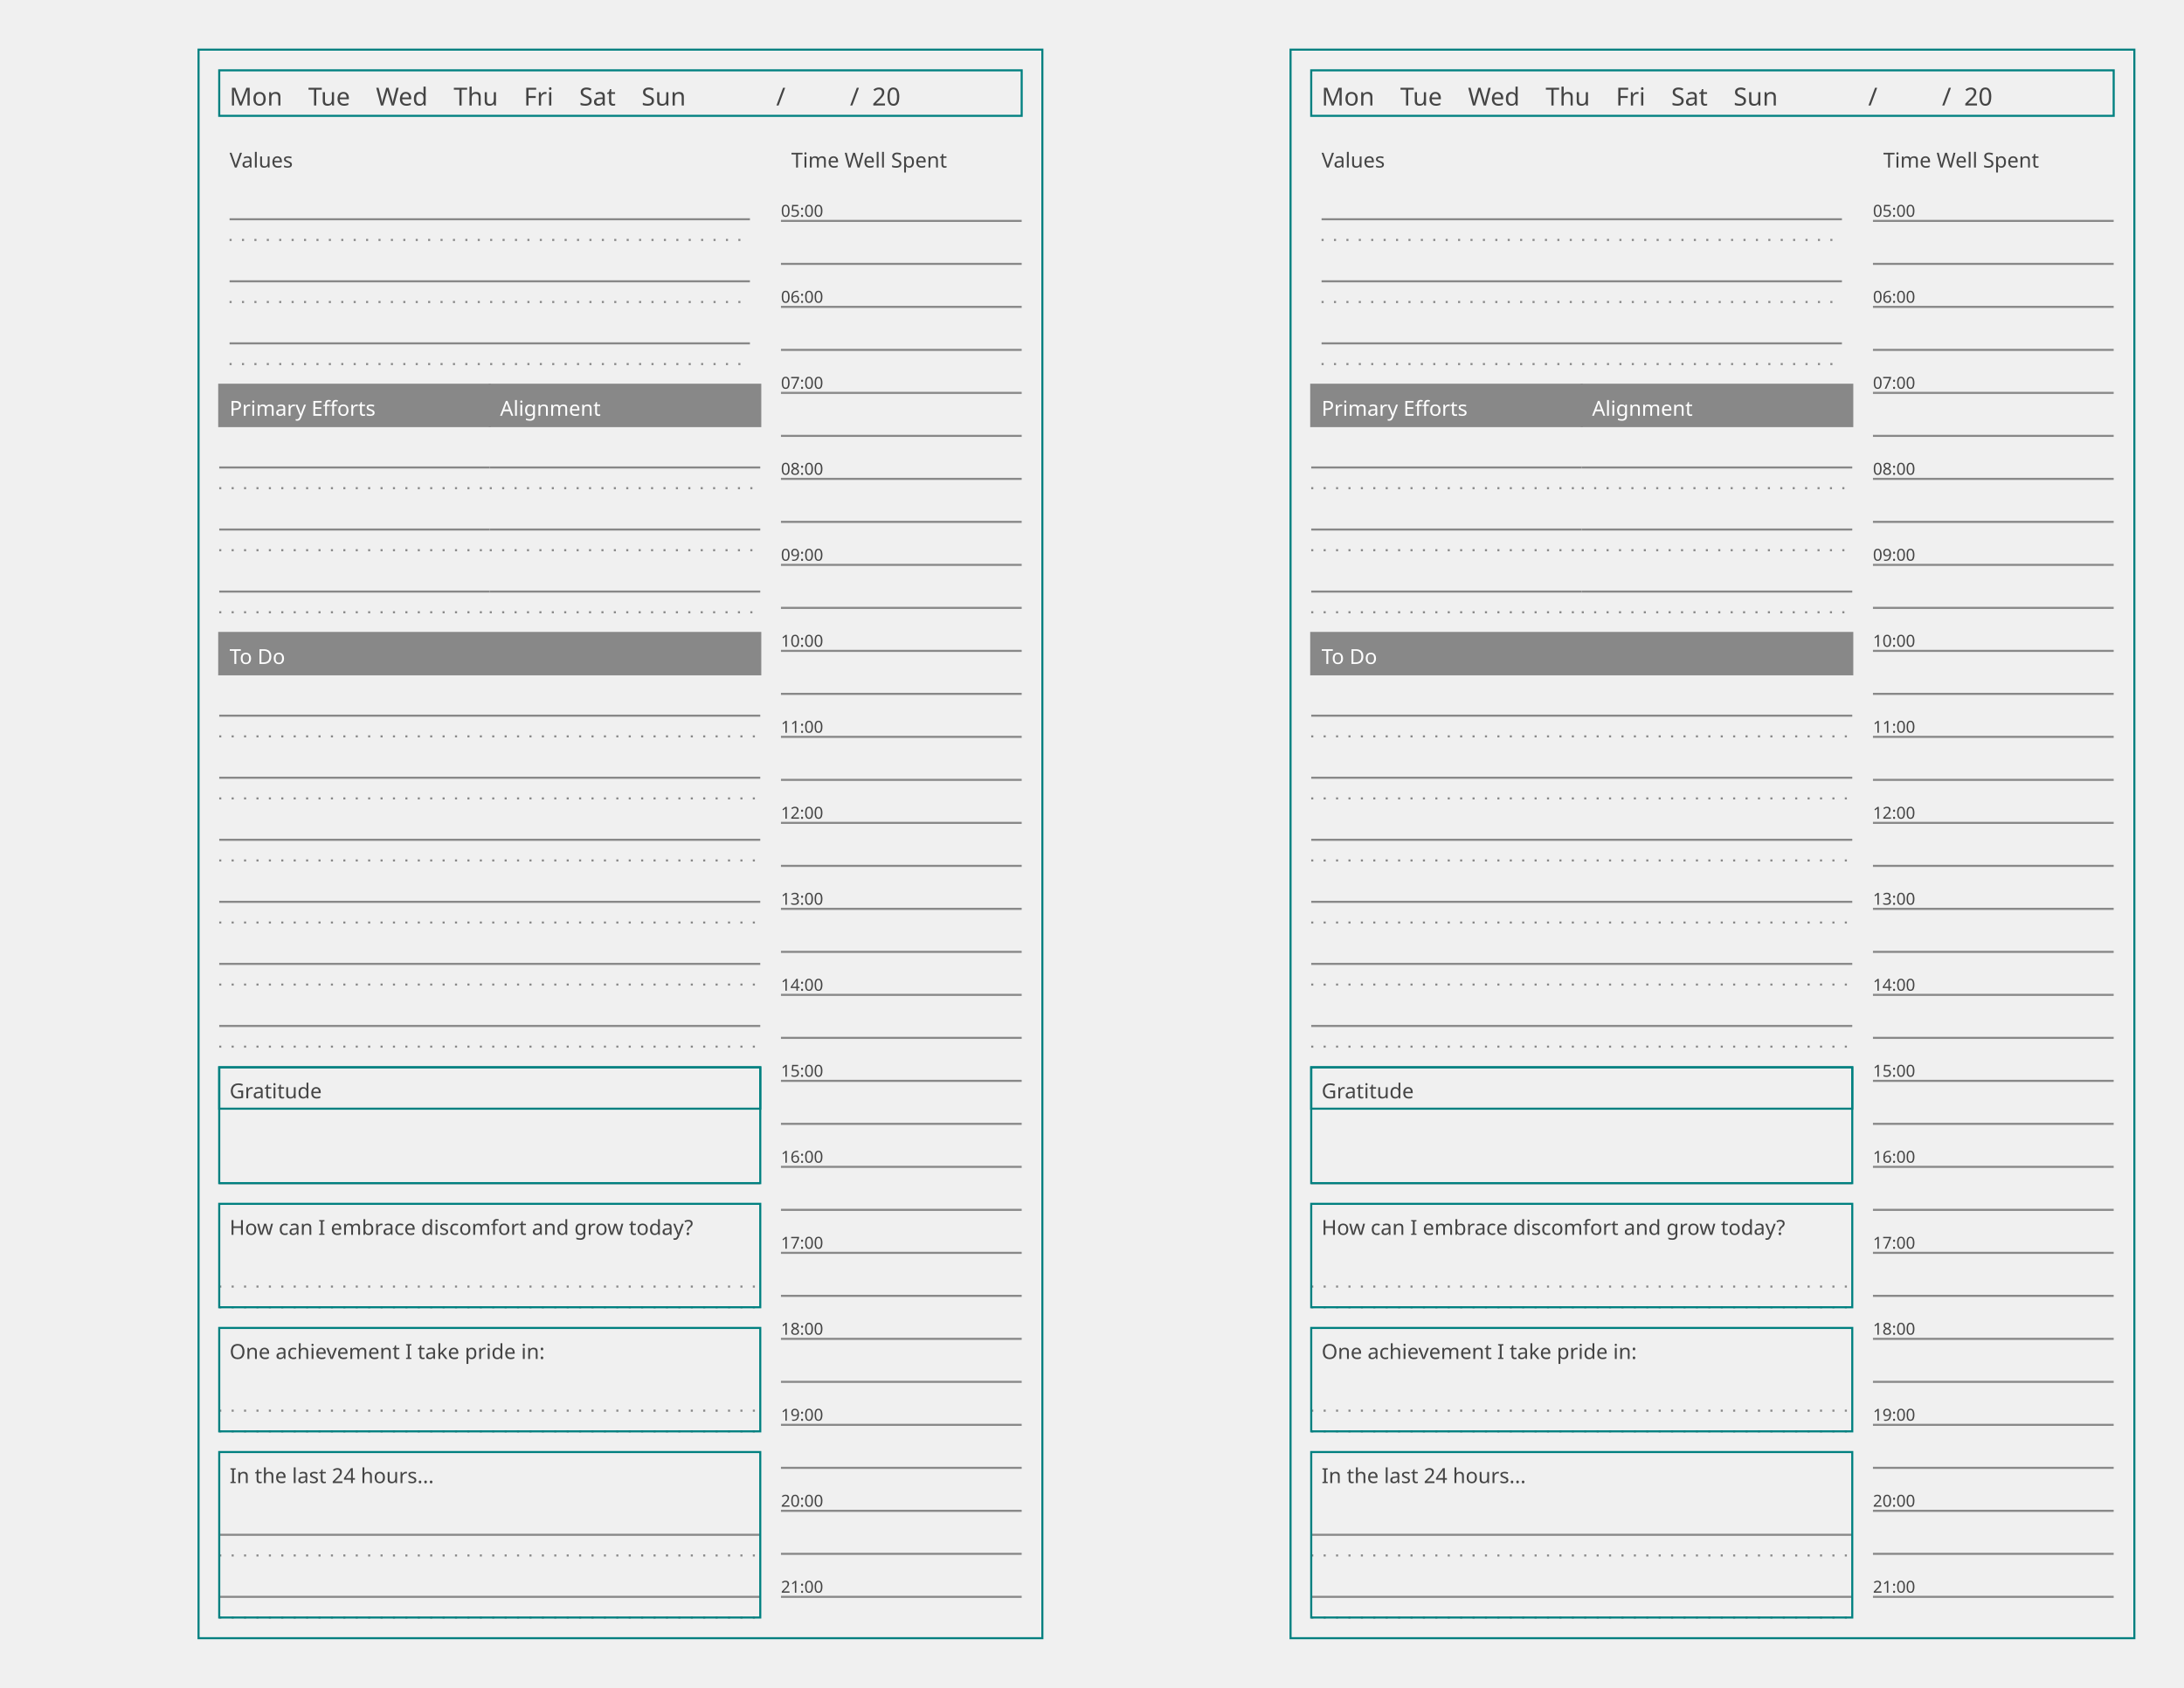
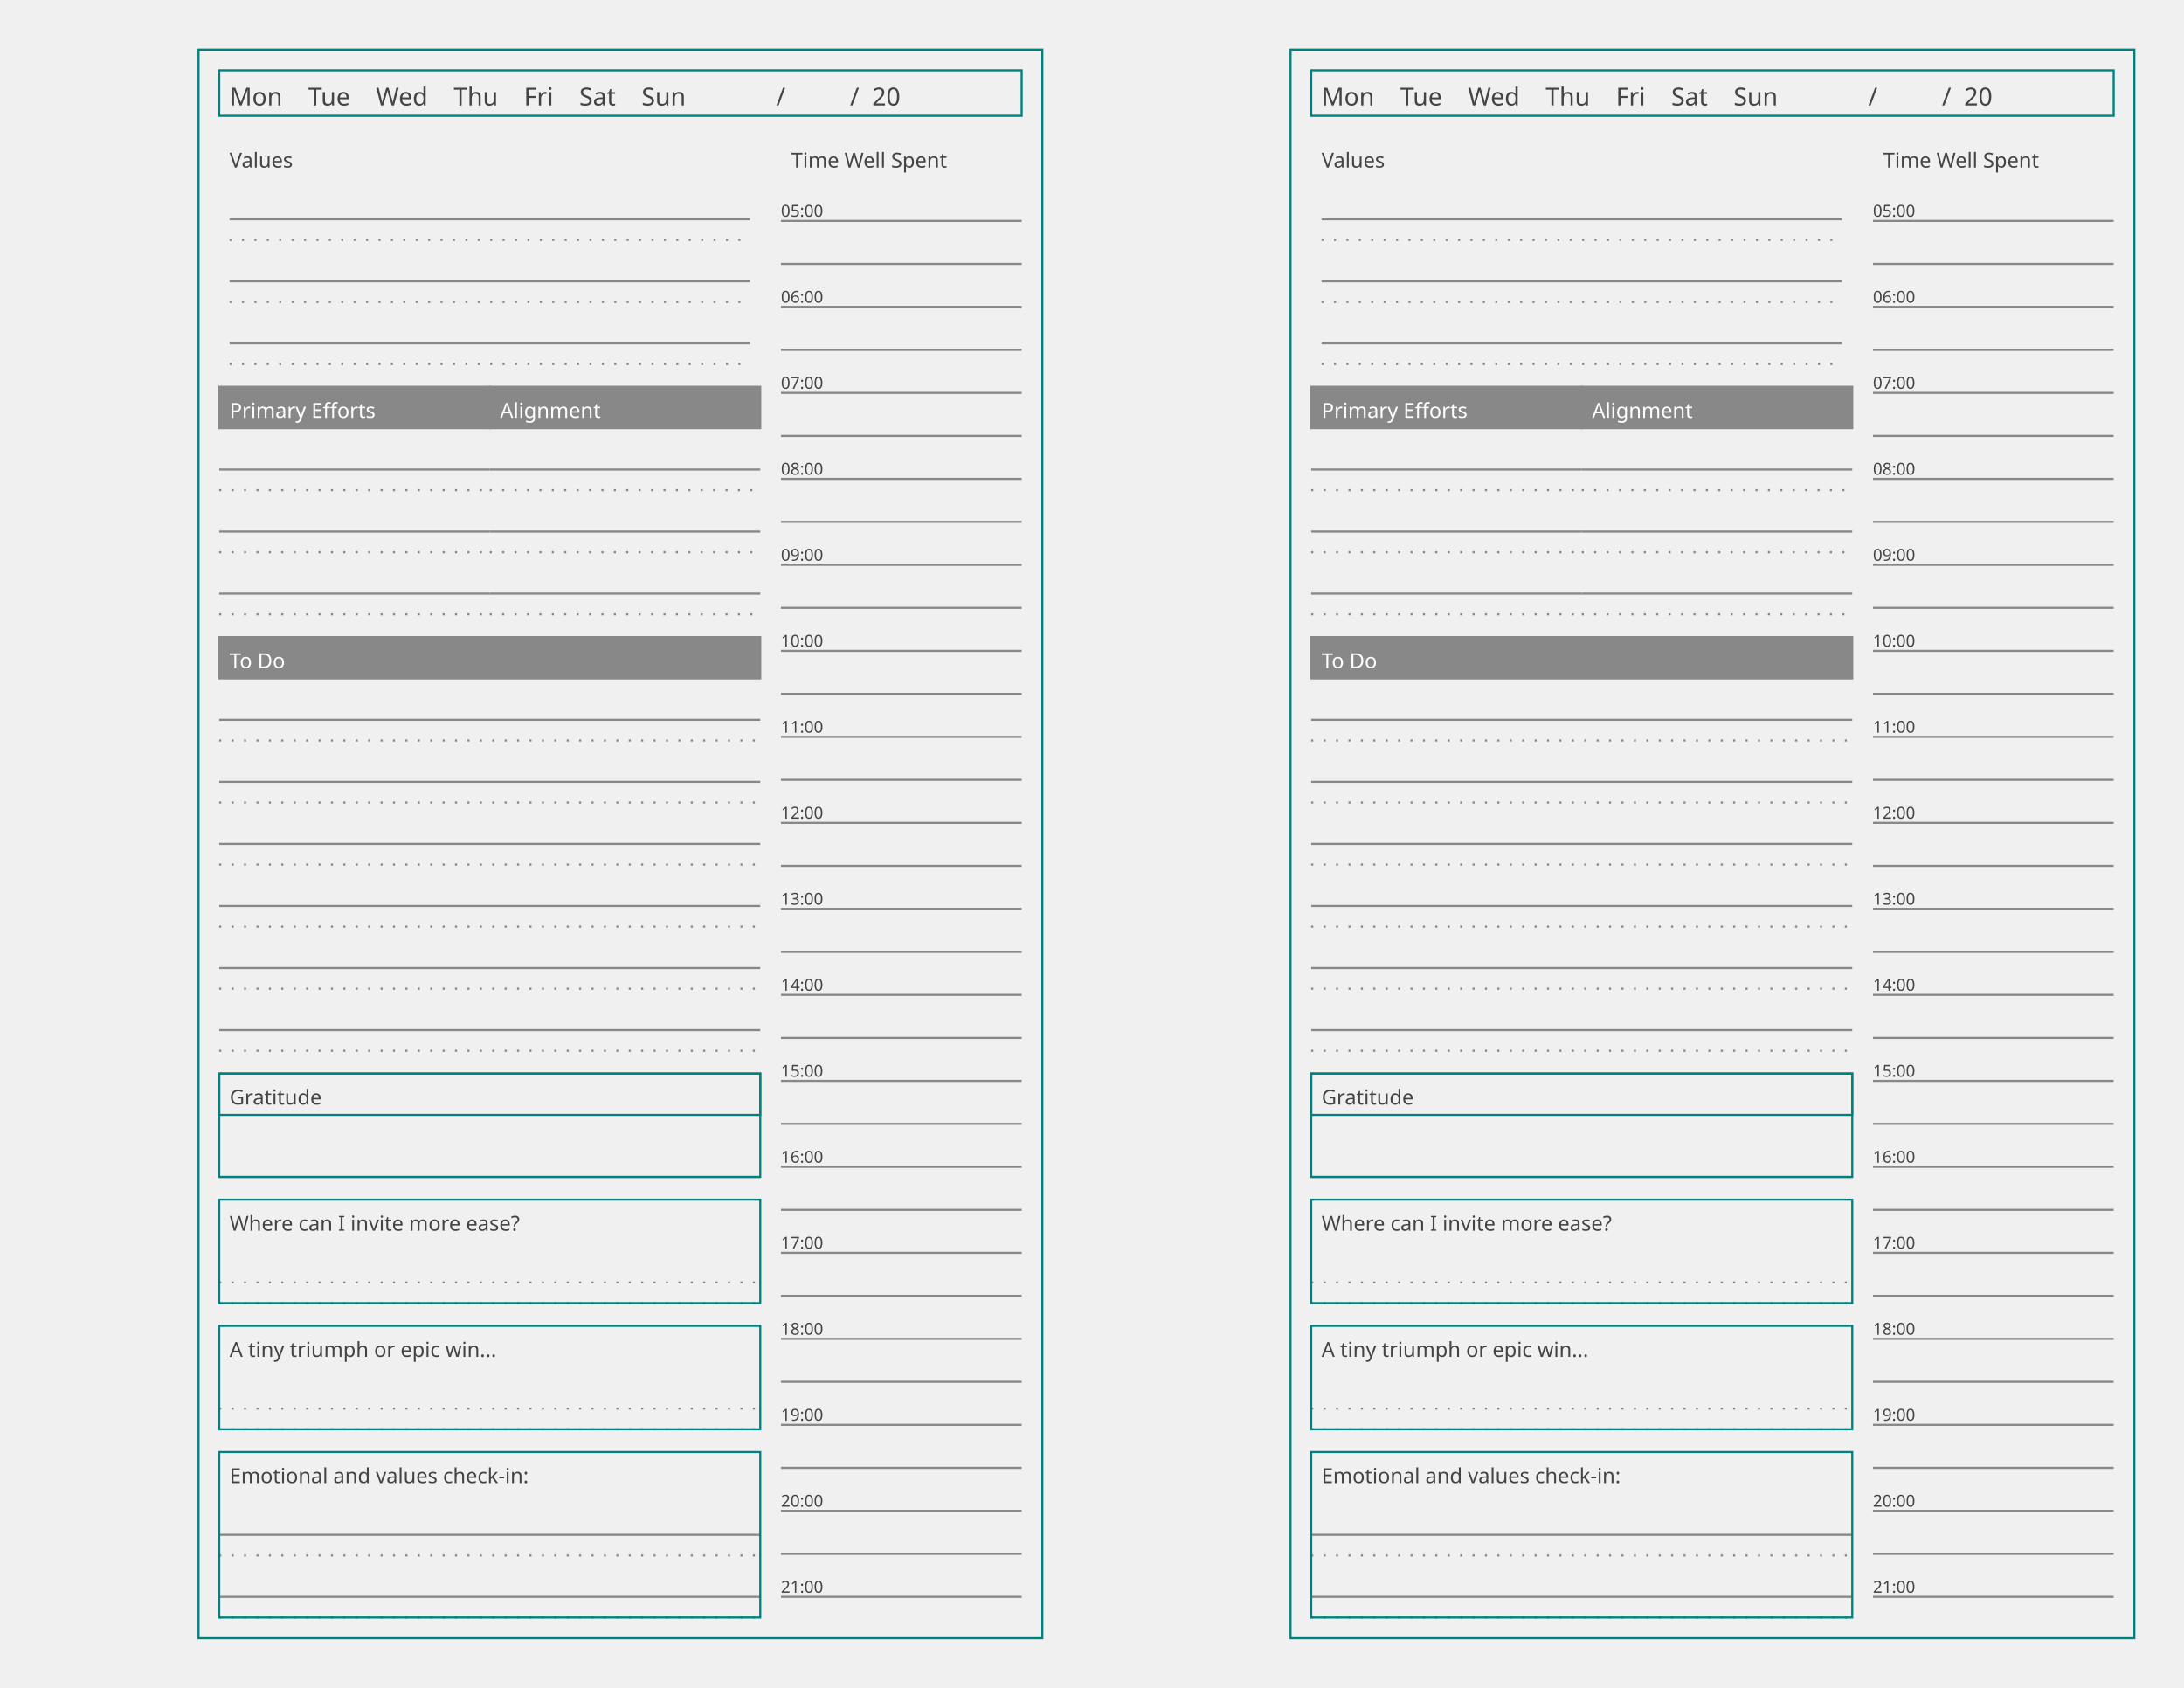
<svg xmlns="http://www.w3.org/2000/svg" baseProfile="tiny" height="8.5in" version="1.2" width="11in">
  <defs />
  <g transform="translate(96, 24.0)">
    <rect fill="none" height="768.0" stroke="#008080" width="408.0" x="0" y="0" />
    <g transform="translate(10, 10)">
      <rect fill="none" height="22" stroke="#008080" stroke-width="1" width="388.0" x="0" y="0" />
      <text alignment-baseline="text-after-edge" fill="#444444" font-family="Trebuchet MS" font-size="12" text-anchor="start" transform="translate(5,17)">Mon    Tue    Wed    Thu    Fri    Sat    Sun              /          /  20          </text>
    </g>
    <g transform="translate(10, 32)">
      <g transform="translate(0,10)">
        <g>
          <g transform="translate(0,0)">
            <text alignment-baseline="text-after-edge" fill="#444444" font-family="Ubuntu Mono" font-size="10" text-anchor="start" transform="translate(5,15)">Values</text>
          </g>
          <g transform="translate(0,20)">
            <g>
              <line stroke="#888888" stroke-dasharray="1,5" stroke-width="1" transform="translate(5,30.0)" x1="0" x2="251.6" y1="0" y2="0" />
              <line stroke="#888888" stroke-dasharray="1,5" stroke-width="1" transform="translate(5,60.0)" x1="0" x2="251.6" y1="0" y2="0" />
              <line stroke="#888888" stroke-dasharray="1,5" stroke-width="1" transform="translate(5,90.0)" x1="0" x2="251.6" y1="0" y2="0" />
            </g>
            <g>
              <line stroke="#888888" stroke-dasharray="1,0" stroke-width="1" transform="translate(5,20.0)" x1="0" x2="251.6" y1="0" y2="0" />
              <line stroke="#888888" stroke-dasharray="1,0" stroke-width="1" transform="translate(5,50.0)" x1="0" x2="251.6" y1="0" y2="0" />
              <line stroke="#888888" stroke-dasharray="1,0" stroke-width="1" transform="translate(5,80.0)" x1="0" x2="251.6" y1="0" y2="0" />
            </g>
          </g>
        </g>
      </g>
-       <g transform="translate(0,130)">
+       <g transform="translate(0,131.0)">
        <g>
          <g transform="translate(0,0)">
            <g>
              <g transform="translate(0,0)">
                <rect fill="#888888" height="20" stroke="#888888" stroke-width="1" width="130.8" x="0" y="0" />
                <text alignment-baseline="text-after-edge" fill="#ffffff" font-family="Trebuchet MS" font-size="10" text-anchor="start" transform="translate(5,15)">Primary Efforts</text>
              </g>
              <g transform="translate(0,20)">
                <g>
                  <line stroke="#888888" stroke-dasharray="1,5" stroke-width="1" transform="translate(0,30.0)" x1="0" x2="130.8" y1="0" y2="0" />
                  <line stroke="#888888" stroke-dasharray="1,5" stroke-width="1" transform="translate(0,60.0)" x1="0" x2="130.8" y1="0" y2="0" />
                  <line stroke="#888888" stroke-dasharray="1,5" stroke-width="1" transform="translate(0,90.0)" x1="0" x2="130.8" y1="0" y2="0" />
                </g>
                <g>
                  <line stroke="#888888" stroke-dasharray="1,0" stroke-width="1" transform="translate(0,20.0)" x1="0" x2="130.8" y1="0" y2="0" />
                  <line stroke="#888888" stroke-dasharray="1,0" stroke-width="1" transform="translate(0,50.0)" x1="0" x2="130.8" y1="0" y2="0" />
                  <line stroke="#888888" stroke-dasharray="1,0" stroke-width="1" transform="translate(0,80.0)" x1="0" x2="130.8" y1="0" y2="0" />
                </g>
              </g>
            </g>
          </g>
          <g transform="translate(130.8,0)">
            <g>
              <g transform="translate(0,0)">
                <rect fill="#888888" height="20" stroke="#888888" stroke-width="1" width="130.8" x="0" y="0" />
                <text alignment-baseline="text-after-edge" fill="#ffffff" font-family="Trebuchet MS" font-size="10" text-anchor="start" transform="translate(5,15)">Alignment</text>
              </g>
              <g transform="translate(0,20)">
                <g>
                  <line stroke="#888888" stroke-dasharray="1,5" stroke-width="1" transform="translate(0,30.0)" x1="0" x2="130.8" y1="0" y2="0" />
                  <line stroke="#888888" stroke-dasharray="1,5" stroke-width="1" transform="translate(0,60.0)" x1="0" x2="130.8" y1="0" y2="0" />
                  <line stroke="#888888" stroke-dasharray="1,5" stroke-width="1" transform="translate(0,90.0)" x1="0" x2="130.8" y1="0" y2="0" />
                </g>
                <g>
                  <line stroke="#888888" stroke-dasharray="1,0" stroke-width="1" transform="translate(0,20.0)" x1="0" x2="130.8" y1="0" y2="0" />
                  <line stroke="#888888" stroke-dasharray="1,0" stroke-width="1" transform="translate(0,50.0)" x1="0" x2="130.8" y1="0" y2="0" />
                  <line stroke="#888888" stroke-dasharray="1,0" stroke-width="1" transform="translate(0,80.0)" x1="0" x2="130.8" y1="0" y2="0" />
                </g>
              </g>
            </g>
          </g>
        </g>
      </g>
-       <g transform="translate(0,250)">
+       <g transform="translate(0,252.0)">
        <g>
          <g transform="translate(0,0)">
            <rect fill="#888888" height="20" stroke="#888888" stroke-width="1" width="261.6" x="0" y="0" />
            <text alignment-baseline="text-after-edge" fill="#ffffff" font-family="Ubuntu Mono" font-size="10" text-anchor="start" transform="translate(5,15)">To Do</text>
          </g>
          <g transform="translate(0,20)">
            <g>
              <line stroke="#888888" stroke-dasharray="1,5" stroke-width="1" transform="translate(0,30.0)" x1="0" x2="261.6" y1="0" y2="0" />
              <line stroke="#888888" stroke-dasharray="1,5" stroke-width="1" transform="translate(0,60.0)" x1="0" x2="261.6" y1="0" y2="0" />
              <line stroke="#888888" stroke-dasharray="1,5" stroke-width="1" transform="translate(0,90.0)" x1="0" x2="261.6" y1="0" y2="0" />
              <line stroke="#888888" stroke-dasharray="1,5" stroke-width="1" transform="translate(0,120.0)" x1="0" x2="261.6" y1="0" y2="0" />
              <line stroke="#888888" stroke-dasharray="1,5" stroke-width="1" transform="translate(0,150.0)" x1="0" x2="261.6" y1="0" y2="0" />
              <line stroke="#888888" stroke-dasharray="1,5" stroke-width="1" transform="translate(0,180.0)" x1="0" x2="261.6" y1="0" y2="0" />
            </g>
            <g>
              <line stroke="#888888" stroke-dasharray="1,0" stroke-width="1" transform="translate(0,20.0)" x1="0" x2="261.6" y1="0" y2="0" />
              <line stroke="#888888" stroke-dasharray="1,0" stroke-width="1" transform="translate(0,50.0)" x1="0" x2="261.6" y1="0" y2="0" />
              <line stroke="#888888" stroke-dasharray="1,0" stroke-width="1" transform="translate(0,80.0)" x1="0" x2="261.6" y1="0" y2="0" />
              <line stroke="#888888" stroke-dasharray="1,0" stroke-width="1" transform="translate(0,110.0)" x1="0" x2="261.6" y1="0" y2="0" />
              <line stroke="#888888" stroke-dasharray="1,0" stroke-width="1" transform="translate(0,140.0)" x1="0" x2="261.6" y1="0" y2="0" />
              <line stroke="#888888" stroke-dasharray="1,0" stroke-width="1" transform="translate(0,170.0)" x1="0" x2="261.6" y1="0" y2="0" />
            </g>
          </g>
        </g>
      </g>
-       <g transform="translate(0,460)">
+       <g transform="translate(0,463.0)">
        <g>
          <g transform="translate(0,0)">
            <rect fill="none" height="20" stroke="#008080" stroke-width="1" width="261.6" x="0" y="0" />
            <text alignment-baseline="text-after-edge" fill="#444444" font-family="Trebuchet MS" font-size="10" text-anchor="start" transform="translate(5,15)">Gratitude</text>
          </g>
          <g transform="translate(0,20)">
-             <line stroke="#888888" stroke-dasharray="1,0" stroke-width="1" transform="translate(0,36.0)" x1="0" x2="261.6" y1="0" y2="0" />
-           </g>
-         </g>
-         <rect fill="none" height="56.0" stroke="#008080" stroke-width="1" width="261.6" x="0" y="0" />
-       </g>
-       <g transform="translate(0,526.0)">
-         <g>
-           <g transform="translate(0,0)">
-             <text alignment-baseline="text-after-edge" fill="#444444" font-family="Ubuntu Mono" font-size="10" text-anchor="start" transform="translate(5,15)">How can I embrace discomfort and grow today?</text>
+             <line stroke="#888888" stroke-dasharray="1,0" stroke-width="1" transform="translate(0,30.0)" x1="0" x2="261.6" y1="0" y2="0" />
+           </g>
+         </g>
+         <rect fill="none" height="50" stroke="#008080" stroke-width="1" width="261.6" x="0" y="0" />
+       </g>
+       <g transform="translate(0,524.0)">
+         <g>
+           <g transform="translate(0,0)">
+             <text alignment-baseline="text-after-edge" fill="#444444" font-family="Ubuntu Mono" font-size="10" text-anchor="start" transform="translate(5,15)">Where can I invite more ease?</text>
          </g>
          <g transform="translate(0,20)">
            <g>
              <line stroke="#888888" stroke-dasharray="1,5" stroke-width="1" transform="translate(0,30.0)" x1="0" x2="261.6" y1="0" y2="0" />
            </g>
            <g>
              <line stroke="#888888" stroke-dasharray="1,5" stroke-width="1" transform="translate(0,20.0)" x1="0" x2="261.6" y1="0" y2="0" />
            </g>
          </g>
        </g>
        <rect fill="none" height="50" stroke="#008080" stroke-width="1" width="261.6" x="0" y="0" />
      </g>
-       <g transform="translate(0,586.0)">
-         <g>
-           <g transform="translate(0,0)">
-             <text alignment-baseline="text-after-edge" fill="#444444" font-family="Ubuntu Mono" font-size="10" text-anchor="start" transform="translate(5,15)">One achievement I take pride in:</text>
+       <g transform="translate(0,585.0)">
+         <g>
+           <g transform="translate(0,0)">
+             <text alignment-baseline="text-after-edge" fill="#444444" font-family="Ubuntu Mono" font-size="10" text-anchor="start" transform="translate(5,15)">A tiny triumph or epic win...</text>
          </g>
          <g transform="translate(0,20)">
            <g>
              <line stroke="#888888" stroke-dasharray="1,5" stroke-width="1" transform="translate(0,30.0)" x1="0" x2="261.6" y1="0" y2="0" />
            </g>
            <g>
              <line stroke="#888888" stroke-dasharray="1,5" stroke-width="1" transform="translate(0,20.0)" x1="0" x2="261.6" y1="0" y2="0" />
            </g>
          </g>
        </g>
        <rect fill="none" height="50" stroke="#008080" stroke-width="1" width="261.6" x="0" y="0" />
      </g>
      <g transform="translate(0,646.0)">
        <g>
          <g transform="translate(0,0)">
-             <text alignment-baseline="text-after-edge" fill="#444444" font-family="Ubuntu Mono" font-size="10" text-anchor="start" transform="translate(5,15)">In the last 24 hours...</text>
+             <text alignment-baseline="text-after-edge" fill="#444444" font-family="Ubuntu Mono" font-size="10" text-anchor="start" transform="translate(5,15)">Emotional and values check-in:</text>
          </g>
          <g transform="translate(0,20)">
            <g>
              <line stroke="#888888" stroke-dasharray="1,5" stroke-width="1" transform="translate(0,30.0)" x1="0" x2="261.6" y1="0" y2="0" />
              <line stroke="#888888" stroke-dasharray="1,5" stroke-width="1" transform="translate(0,60.0)" x1="0" x2="261.6" y1="0" y2="0" />
            </g>
            <g>
              <line stroke="#888888" stroke-dasharray="1,0" stroke-width="1" transform="translate(0,20.0)" x1="0" x2="261.6" y1="0" y2="0" />
              <line stroke="#888888" stroke-dasharray="1,0" stroke-width="1" transform="translate(0,50.0)" x1="0" x2="261.6" y1="0" y2="0" />
            </g>
          </g>
        </g>
        <rect fill="none" height="80" stroke="#008080" stroke-width="1" width="261.6" x="0" y="0" />
      </g>
    </g>
    <g transform="translate(281.6,32)">
      <g>
        <rect fill="none" height="20" stroke="none" width="116.4" x="0" y="10" />
        <text alignment-baseline="text-after-edge" fill="#444444" font-family="Ubuntu Mono" font-size="10" text-anchor="start" x="5" y="25">Time Well Spent</text>
      </g>
      <g>
        <text alignment-baseline="text-after-edge" fill="#444444" font-family="Ubuntu Mono" font-size="8" text-anchor="start" x="0" y="48.788">05:00</text>
        <line stroke="#888888" x1="0" x2="116.4" y1="50.788" y2="50.788" />
        <line stroke="#888888" x1="0" x2="116.4" y1="71.576" y2="71.576" />
        <text alignment-baseline="text-after-edge" fill="#444444" font-family="Ubuntu Mono" font-size="8" text-anchor="start" x="0" y="90.364">06:00</text>
        <line stroke="#888888" x1="0" x2="116.4" y1="92.364" y2="92.364" />
        <line stroke="#888888" x1="0" x2="116.4" y1="113.152" y2="113.152" />
        <text alignment-baseline="text-after-edge" fill="#444444" font-family="Ubuntu Mono" font-size="8" text-anchor="start" x="0" y="131.939">07:00</text>
        <line stroke="#888888" x1="0" x2="116.4" y1="133.939" y2="133.939" />
        <line stroke="#888888" x1="0" x2="116.4" y1="154.727" y2="154.727" />
        <text alignment-baseline="text-after-edge" fill="#444444" font-family="Ubuntu Mono" font-size="8" text-anchor="start" x="0" y="173.515">08:00</text>
        <line stroke="#888888" x1="0" x2="116.4" y1="175.515" y2="175.515" />
        <line stroke="#888888" x1="0" x2="116.4" y1="196.303" y2="196.303" />
        <text alignment-baseline="text-after-edge" fill="#444444" font-family="Ubuntu Mono" font-size="8" text-anchor="start" x="0" y="215.091">09:00</text>
        <line stroke="#888888" x1="0" x2="116.4" y1="217.091" y2="217.091" />
        <line stroke="#888888" x1="0" x2="116.4" y1="237.879" y2="237.879" />
        <text alignment-baseline="text-after-edge" fill="#444444" font-family="Ubuntu Mono" font-size="8" text-anchor="start" x="0" y="256.667">10:00</text>
        <line stroke="#888888" x1="0" x2="116.4" y1="258.667" y2="258.667" />
        <line stroke="#888888" x1="0" x2="116.4" y1="279.455" y2="279.455" />
        <text alignment-baseline="text-after-edge" fill="#444444" font-family="Ubuntu Mono" font-size="8" text-anchor="start" x="0" y="298.242">11:00</text>
        <line stroke="#888888" x1="0" x2="116.4" y1="300.242" y2="300.242" />
        <line stroke="#888888" x1="0" x2="116.4" y1="321.03" y2="321.03" />
        <text alignment-baseline="text-after-edge" fill="#444444" font-family="Ubuntu Mono" font-size="8" text-anchor="start" x="0" y="339.818">12:00</text>
        <line stroke="#888888" x1="0" x2="116.4" y1="341.818" y2="341.818" />
        <line stroke="#888888" x1="0" x2="116.4" y1="362.606" y2="362.606" />
        <text alignment-baseline="text-after-edge" fill="#444444" font-family="Ubuntu Mono" font-size="8" text-anchor="start" x="0" y="381.394">13:00</text>
        <line stroke="#888888" x1="0" x2="116.4" y1="383.394" y2="383.394" />
        <line stroke="#888888" x1="0" x2="116.4" y1="404.182" y2="404.182" />
        <text alignment-baseline="text-after-edge" fill="#444444" font-family="Ubuntu Mono" font-size="8" text-anchor="start" x="0" y="422.97">14:00</text>
        <line stroke="#888888" x1="0" x2="116.4" y1="424.97" y2="424.97" />
        <line stroke="#888888" x1="0" x2="116.4" y1="445.758" y2="445.758" />
        <text alignment-baseline="text-after-edge" fill="#444444" font-family="Ubuntu Mono" font-size="8" text-anchor="start" x="0" y="464.545">15:00</text>
        <line stroke="#888888" x1="0" x2="116.4" y1="466.545" y2="466.545" />
        <line stroke="#888888" x1="0" x2="116.4" y1="487.333" y2="487.333" />
        <text alignment-baseline="text-after-edge" fill="#444444" font-family="Ubuntu Mono" font-size="8" text-anchor="start" x="0" y="506.121">16:00</text>
        <line stroke="#888888" x1="0" x2="116.4" y1="508.121" y2="508.121" />
        <line stroke="#888888" x1="0" x2="116.4" y1="528.909" y2="528.909" />
        <text alignment-baseline="text-after-edge" fill="#444444" font-family="Ubuntu Mono" font-size="8" text-anchor="start" x="0" y="547.697">17:00</text>
        <line stroke="#888888" x1="0" x2="116.4" y1="549.697" y2="549.697" />
        <line stroke="#888888" x1="0" x2="116.4" y1="570.485" y2="570.485" />
        <text alignment-baseline="text-after-edge" fill="#444444" font-family="Ubuntu Mono" font-size="8" text-anchor="start" x="0" y="589.273">18:00</text>
        <line stroke="#888888" x1="0" x2="116.4" y1="591.273" y2="591.273" />
        <line stroke="#888888" x1="0" x2="116.4" y1="612.061" y2="612.061" />
        <text alignment-baseline="text-after-edge" fill="#444444" font-family="Ubuntu Mono" font-size="8" text-anchor="start" x="0" y="630.848">19:00</text>
        <line stroke="#888888" x1="0" x2="116.4" y1="632.848" y2="632.848" />
        <line stroke="#888888" x1="0" x2="116.4" y1="653.636" y2="653.636" />
        <text alignment-baseline="text-after-edge" fill="#444444" font-family="Ubuntu Mono" font-size="8" text-anchor="start" x="0" y="672.424">20:00</text>
        <line stroke="#888888" x1="0" x2="116.4" y1="674.424" y2="674.424" />
        <line stroke="#888888" x1="0" x2="116.4" y1="695.212" y2="695.212" />
        <text alignment-baseline="text-after-edge" fill="#444444" font-family="Ubuntu Mono" font-size="8" text-anchor="start" x="0" y="714.0">21:00</text>
        <line stroke="#888888" x1="0" x2="116.4" y1="716.0" y2="716.0" />
      </g>
    </g>
  </g>
  <g transform="translate(624.0, 24.0)">
    <rect fill="none" height="768.0" stroke="#008080" width="408.0" x="0" y="0" />
    <g transform="translate(10, 10)">
      <rect fill="none" height="22" stroke="#008080" stroke-width="1" width="388.0" x="0" y="0" />
      <text alignment-baseline="text-after-edge" fill="#444444" font-family="Trebuchet MS" font-size="12" text-anchor="start" transform="translate(5,17)">Mon    Tue    Wed    Thu    Fri    Sat    Sun              /          /  20          </text>
    </g>
    <g transform="translate(10, 32)">
      <g transform="translate(0,10)">
        <g>
          <g transform="translate(0,0)">
            <text alignment-baseline="text-after-edge" fill="#444444" font-family="Ubuntu Mono" font-size="10" text-anchor="start" transform="translate(5,15)">Values</text>
          </g>
          <g transform="translate(0,20)">
            <g>
              <line stroke="#888888" stroke-dasharray="1,5" stroke-width="1" transform="translate(5,30.0)" x1="0" x2="251.6" y1="0" y2="0" />
              <line stroke="#888888" stroke-dasharray="1,5" stroke-width="1" transform="translate(5,60.0)" x1="0" x2="251.6" y1="0" y2="0" />
              <line stroke="#888888" stroke-dasharray="1,5" stroke-width="1" transform="translate(5,90.0)" x1="0" x2="251.6" y1="0" y2="0" />
            </g>
            <g>
              <line stroke="#888888" stroke-dasharray="1,0" stroke-width="1" transform="translate(5,20.0)" x1="0" x2="251.6" y1="0" y2="0" />
              <line stroke="#888888" stroke-dasharray="1,0" stroke-width="1" transform="translate(5,50.0)" x1="0" x2="251.6" y1="0" y2="0" />
              <line stroke="#888888" stroke-dasharray="1,0" stroke-width="1" transform="translate(5,80.0)" x1="0" x2="251.6" y1="0" y2="0" />
            </g>
          </g>
        </g>
      </g>
-       <g transform="translate(0,130)">
+       <g transform="translate(0,131.0)">
        <g>
          <g transform="translate(0,0)">
            <g>
              <g transform="translate(0,0)">
                <rect fill="#888888" height="20" stroke="#888888" stroke-width="1" width="130.8" x="0" y="0" />
                <text alignment-baseline="text-after-edge" fill="#ffffff" font-family="Trebuchet MS" font-size="10" text-anchor="start" transform="translate(5,15)">Primary Efforts</text>
              </g>
              <g transform="translate(0,20)">
                <g>
                  <line stroke="#888888" stroke-dasharray="1,5" stroke-width="1" transform="translate(0,30.0)" x1="0" x2="130.8" y1="0" y2="0" />
                  <line stroke="#888888" stroke-dasharray="1,5" stroke-width="1" transform="translate(0,60.0)" x1="0" x2="130.8" y1="0" y2="0" />
                  <line stroke="#888888" stroke-dasharray="1,5" stroke-width="1" transform="translate(0,90.0)" x1="0" x2="130.8" y1="0" y2="0" />
                </g>
                <g>
                  <line stroke="#888888" stroke-dasharray="1,0" stroke-width="1" transform="translate(0,20.0)" x1="0" x2="130.8" y1="0" y2="0" />
                  <line stroke="#888888" stroke-dasharray="1,0" stroke-width="1" transform="translate(0,50.0)" x1="0" x2="130.8" y1="0" y2="0" />
                  <line stroke="#888888" stroke-dasharray="1,0" stroke-width="1" transform="translate(0,80.0)" x1="0" x2="130.8" y1="0" y2="0" />
                </g>
              </g>
            </g>
          </g>
          <g transform="translate(130.8,0)">
            <g>
              <g transform="translate(0,0)">
                <rect fill="#888888" height="20" stroke="#888888" stroke-width="1" width="130.8" x="0" y="0" />
                <text alignment-baseline="text-after-edge" fill="#ffffff" font-family="Trebuchet MS" font-size="10" text-anchor="start" transform="translate(5,15)">Alignment</text>
              </g>
              <g transform="translate(0,20)">
                <g>
                  <line stroke="#888888" stroke-dasharray="1,5" stroke-width="1" transform="translate(0,30.0)" x1="0" x2="130.8" y1="0" y2="0" />
                  <line stroke="#888888" stroke-dasharray="1,5" stroke-width="1" transform="translate(0,60.0)" x1="0" x2="130.8" y1="0" y2="0" />
                  <line stroke="#888888" stroke-dasharray="1,5" stroke-width="1" transform="translate(0,90.0)" x1="0" x2="130.8" y1="0" y2="0" />
                </g>
                <g>
                  <line stroke="#888888" stroke-dasharray="1,0" stroke-width="1" transform="translate(0,20.0)" x1="0" x2="130.8" y1="0" y2="0" />
                  <line stroke="#888888" stroke-dasharray="1,0" stroke-width="1" transform="translate(0,50.0)" x1="0" x2="130.8" y1="0" y2="0" />
                  <line stroke="#888888" stroke-dasharray="1,0" stroke-width="1" transform="translate(0,80.0)" x1="0" x2="130.8" y1="0" y2="0" />
                </g>
              </g>
            </g>
          </g>
        </g>
      </g>
-       <g transform="translate(0,250)">
+       <g transform="translate(0,252.0)">
        <g>
          <g transform="translate(0,0)">
            <rect fill="#888888" height="20" stroke="#888888" stroke-width="1" width="261.6" x="0" y="0" />
            <text alignment-baseline="text-after-edge" fill="#ffffff" font-family="Ubuntu Mono" font-size="10" text-anchor="start" transform="translate(5,15)">To Do</text>
          </g>
          <g transform="translate(0,20)">
            <g>
              <line stroke="#888888" stroke-dasharray="1,5" stroke-width="1" transform="translate(0,30.0)" x1="0" x2="261.6" y1="0" y2="0" />
              <line stroke="#888888" stroke-dasharray="1,5" stroke-width="1" transform="translate(0,60.0)" x1="0" x2="261.6" y1="0" y2="0" />
              <line stroke="#888888" stroke-dasharray="1,5" stroke-width="1" transform="translate(0,90.0)" x1="0" x2="261.6" y1="0" y2="0" />
              <line stroke="#888888" stroke-dasharray="1,5" stroke-width="1" transform="translate(0,120.0)" x1="0" x2="261.6" y1="0" y2="0" />
              <line stroke="#888888" stroke-dasharray="1,5" stroke-width="1" transform="translate(0,150.0)" x1="0" x2="261.6" y1="0" y2="0" />
              <line stroke="#888888" stroke-dasharray="1,5" stroke-width="1" transform="translate(0,180.0)" x1="0" x2="261.6" y1="0" y2="0" />
            </g>
            <g>
              <line stroke="#888888" stroke-dasharray="1,0" stroke-width="1" transform="translate(0,20.0)" x1="0" x2="261.6" y1="0" y2="0" />
              <line stroke="#888888" stroke-dasharray="1,0" stroke-width="1" transform="translate(0,50.0)" x1="0" x2="261.6" y1="0" y2="0" />
              <line stroke="#888888" stroke-dasharray="1,0" stroke-width="1" transform="translate(0,80.0)" x1="0" x2="261.6" y1="0" y2="0" />
              <line stroke="#888888" stroke-dasharray="1,0" stroke-width="1" transform="translate(0,110.0)" x1="0" x2="261.6" y1="0" y2="0" />
              <line stroke="#888888" stroke-dasharray="1,0" stroke-width="1" transform="translate(0,140.0)" x1="0" x2="261.6" y1="0" y2="0" />
              <line stroke="#888888" stroke-dasharray="1,0" stroke-width="1" transform="translate(0,170.0)" x1="0" x2="261.6" y1="0" y2="0" />
            </g>
          </g>
        </g>
      </g>
-       <g transform="translate(0,460)">
+       <g transform="translate(0,463.0)">
        <g>
          <g transform="translate(0,0)">
            <rect fill="none" height="20" stroke="#008080" stroke-width="1" width="261.6" x="0" y="0" />
            <text alignment-baseline="text-after-edge" fill="#444444" font-family="Trebuchet MS" font-size="10" text-anchor="start" transform="translate(5,15)">Gratitude</text>
          </g>
          <g transform="translate(0,20)">
-             <line stroke="#888888" stroke-dasharray="1,0" stroke-width="1" transform="translate(0,36.0)" x1="0" x2="261.6" y1="0" y2="0" />
-           </g>
-         </g>
-         <rect fill="none" height="56.0" stroke="#008080" stroke-width="1" width="261.6" x="0" y="0" />
-       </g>
-       <g transform="translate(0,526.0)">
-         <g>
-           <g transform="translate(0,0)">
-             <text alignment-baseline="text-after-edge" fill="#444444" font-family="Ubuntu Mono" font-size="10" text-anchor="start" transform="translate(5,15)">How can I embrace discomfort and grow today?</text>
+             <line stroke="#888888" stroke-dasharray="1,0" stroke-width="1" transform="translate(0,30.0)" x1="0" x2="261.6" y1="0" y2="0" />
+           </g>
+         </g>
+         <rect fill="none" height="50" stroke="#008080" stroke-width="1" width="261.6" x="0" y="0" />
+       </g>
+       <g transform="translate(0,524.0)">
+         <g>
+           <g transform="translate(0,0)">
+             <text alignment-baseline="text-after-edge" fill="#444444" font-family="Ubuntu Mono" font-size="10" text-anchor="start" transform="translate(5,15)">Where can I invite more ease?</text>
          </g>
          <g transform="translate(0,20)">
            <g>
              <line stroke="#888888" stroke-dasharray="1,5" stroke-width="1" transform="translate(0,30.0)" x1="0" x2="261.6" y1="0" y2="0" />
            </g>
            <g>
              <line stroke="#888888" stroke-dasharray="1,5" stroke-width="1" transform="translate(0,20.0)" x1="0" x2="261.6" y1="0" y2="0" />
            </g>
          </g>
        </g>
        <rect fill="none" height="50" stroke="#008080" stroke-width="1" width="261.6" x="0" y="0" />
      </g>
-       <g transform="translate(0,586.0)">
-         <g>
-           <g transform="translate(0,0)">
-             <text alignment-baseline="text-after-edge" fill="#444444" font-family="Ubuntu Mono" font-size="10" text-anchor="start" transform="translate(5,15)">One achievement I take pride in:</text>
+       <g transform="translate(0,585.0)">
+         <g>
+           <g transform="translate(0,0)">
+             <text alignment-baseline="text-after-edge" fill="#444444" font-family="Ubuntu Mono" font-size="10" text-anchor="start" transform="translate(5,15)">A tiny triumph or epic win...</text>
          </g>
          <g transform="translate(0,20)">
            <g>
              <line stroke="#888888" stroke-dasharray="1,5" stroke-width="1" transform="translate(0,30.0)" x1="0" x2="261.6" y1="0" y2="0" />
            </g>
            <g>
              <line stroke="#888888" stroke-dasharray="1,5" stroke-width="1" transform="translate(0,20.0)" x1="0" x2="261.6" y1="0" y2="0" />
            </g>
          </g>
        </g>
        <rect fill="none" height="50" stroke="#008080" stroke-width="1" width="261.6" x="0" y="0" />
      </g>
      <g transform="translate(0,646.0)">
        <g>
          <g transform="translate(0,0)">
-             <text alignment-baseline="text-after-edge" fill="#444444" font-family="Ubuntu Mono" font-size="10" text-anchor="start" transform="translate(5,15)">In the last 24 hours...</text>
+             <text alignment-baseline="text-after-edge" fill="#444444" font-family="Ubuntu Mono" font-size="10" text-anchor="start" transform="translate(5,15)">Emotional and values check-in:</text>
          </g>
          <g transform="translate(0,20)">
            <g>
              <line stroke="#888888" stroke-dasharray="1,5" stroke-width="1" transform="translate(0,30.0)" x1="0" x2="261.6" y1="0" y2="0" />
              <line stroke="#888888" stroke-dasharray="1,5" stroke-width="1" transform="translate(0,60.0)" x1="0" x2="261.6" y1="0" y2="0" />
            </g>
            <g>
              <line stroke="#888888" stroke-dasharray="1,0" stroke-width="1" transform="translate(0,20.0)" x1="0" x2="261.6" y1="0" y2="0" />
              <line stroke="#888888" stroke-dasharray="1,0" stroke-width="1" transform="translate(0,50.0)" x1="0" x2="261.6" y1="0" y2="0" />
            </g>
          </g>
        </g>
        <rect fill="none" height="80" stroke="#008080" stroke-width="1" width="261.6" x="0" y="0" />
      </g>
    </g>
    <g transform="translate(281.6,32)">
      <g>
        <rect fill="none" height="20" stroke="none" width="116.4" x="0" y="10" />
        <text alignment-baseline="text-after-edge" fill="#444444" font-family="Ubuntu Mono" font-size="10" text-anchor="start" x="5" y="25">Time Well Spent</text>
      </g>
      <g>
        <text alignment-baseline="text-after-edge" fill="#444444" font-family="Ubuntu Mono" font-size="8" text-anchor="start" x="0" y="48.788">05:00</text>
        <line stroke="#888888" x1="0" x2="116.4" y1="50.788" y2="50.788" />
        <line stroke="#888888" x1="0" x2="116.4" y1="71.576" y2="71.576" />
        <text alignment-baseline="text-after-edge" fill="#444444" font-family="Ubuntu Mono" font-size="8" text-anchor="start" x="0" y="90.364">06:00</text>
        <line stroke="#888888" x1="0" x2="116.4" y1="92.364" y2="92.364" />
        <line stroke="#888888" x1="0" x2="116.4" y1="113.152" y2="113.152" />
        <text alignment-baseline="text-after-edge" fill="#444444" font-family="Ubuntu Mono" font-size="8" text-anchor="start" x="0" y="131.939">07:00</text>
        <line stroke="#888888" x1="0" x2="116.4" y1="133.939" y2="133.939" />
        <line stroke="#888888" x1="0" x2="116.4" y1="154.727" y2="154.727" />
        <text alignment-baseline="text-after-edge" fill="#444444" font-family="Ubuntu Mono" font-size="8" text-anchor="start" x="0" y="173.515">08:00</text>
        <line stroke="#888888" x1="0" x2="116.4" y1="175.515" y2="175.515" />
        <line stroke="#888888" x1="0" x2="116.4" y1="196.303" y2="196.303" />
        <text alignment-baseline="text-after-edge" fill="#444444" font-family="Ubuntu Mono" font-size="8" text-anchor="start" x="0" y="215.091">09:00</text>
        <line stroke="#888888" x1="0" x2="116.4" y1="217.091" y2="217.091" />
        <line stroke="#888888" x1="0" x2="116.4" y1="237.879" y2="237.879" />
        <text alignment-baseline="text-after-edge" fill="#444444" font-family="Ubuntu Mono" font-size="8" text-anchor="start" x="0" y="256.667">10:00</text>
        <line stroke="#888888" x1="0" x2="116.4" y1="258.667" y2="258.667" />
        <line stroke="#888888" x1="0" x2="116.4" y1="279.455" y2="279.455" />
        <text alignment-baseline="text-after-edge" fill="#444444" font-family="Ubuntu Mono" font-size="8" text-anchor="start" x="0" y="298.242">11:00</text>
        <line stroke="#888888" x1="0" x2="116.4" y1="300.242" y2="300.242" />
        <line stroke="#888888" x1="0" x2="116.4" y1="321.03" y2="321.03" />
        <text alignment-baseline="text-after-edge" fill="#444444" font-family="Ubuntu Mono" font-size="8" text-anchor="start" x="0" y="339.818">12:00</text>
        <line stroke="#888888" x1="0" x2="116.4" y1="341.818" y2="341.818" />
        <line stroke="#888888" x1="0" x2="116.4" y1="362.606" y2="362.606" />
        <text alignment-baseline="text-after-edge" fill="#444444" font-family="Ubuntu Mono" font-size="8" text-anchor="start" x="0" y="381.394">13:00</text>
        <line stroke="#888888" x1="0" x2="116.4" y1="383.394" y2="383.394" />
        <line stroke="#888888" x1="0" x2="116.4" y1="404.182" y2="404.182" />
        <text alignment-baseline="text-after-edge" fill="#444444" font-family="Ubuntu Mono" font-size="8" text-anchor="start" x="0" y="422.97">14:00</text>
        <line stroke="#888888" x1="0" x2="116.4" y1="424.97" y2="424.97" />
        <line stroke="#888888" x1="0" x2="116.4" y1="445.758" y2="445.758" />
        <text alignment-baseline="text-after-edge" fill="#444444" font-family="Ubuntu Mono" font-size="8" text-anchor="start" x="0" y="464.545">15:00</text>
        <line stroke="#888888" x1="0" x2="116.4" y1="466.545" y2="466.545" />
        <line stroke="#888888" x1="0" x2="116.4" y1="487.333" y2="487.333" />
        <text alignment-baseline="text-after-edge" fill="#444444" font-family="Ubuntu Mono" font-size="8" text-anchor="start" x="0" y="506.121">16:00</text>
        <line stroke="#888888" x1="0" x2="116.4" y1="508.121" y2="508.121" />
        <line stroke="#888888" x1="0" x2="116.4" y1="528.909" y2="528.909" />
        <text alignment-baseline="text-after-edge" fill="#444444" font-family="Ubuntu Mono" font-size="8" text-anchor="start" x="0" y="547.697">17:00</text>
        <line stroke="#888888" x1="0" x2="116.4" y1="549.697" y2="549.697" />
        <line stroke="#888888" x1="0" x2="116.4" y1="570.485" y2="570.485" />
        <text alignment-baseline="text-after-edge" fill="#444444" font-family="Ubuntu Mono" font-size="8" text-anchor="start" x="0" y="589.273">18:00</text>
        <line stroke="#888888" x1="0" x2="116.4" y1="591.273" y2="591.273" />
        <line stroke="#888888" x1="0" x2="116.4" y1="612.061" y2="612.061" />
        <text alignment-baseline="text-after-edge" fill="#444444" font-family="Ubuntu Mono" font-size="8" text-anchor="start" x="0" y="630.848">19:00</text>
        <line stroke="#888888" x1="0" x2="116.4" y1="632.848" y2="632.848" />
        <line stroke="#888888" x1="0" x2="116.4" y1="653.636" y2="653.636" />
        <text alignment-baseline="text-after-edge" fill="#444444" font-family="Ubuntu Mono" font-size="8" text-anchor="start" x="0" y="672.424">20:00</text>
        <line stroke="#888888" x1="0" x2="116.4" y1="674.424" y2="674.424" />
        <line stroke="#888888" x1="0" x2="116.4" y1="695.212" y2="695.212" />
        <text alignment-baseline="text-after-edge" fill="#444444" font-family="Ubuntu Mono" font-size="8" text-anchor="start" x="0" y="714.0">21:00</text>
        <line stroke="#888888" x1="0" x2="116.4" y1="716.0" y2="716.0" />
      </g>
    </g>
  </g>
</svg>
